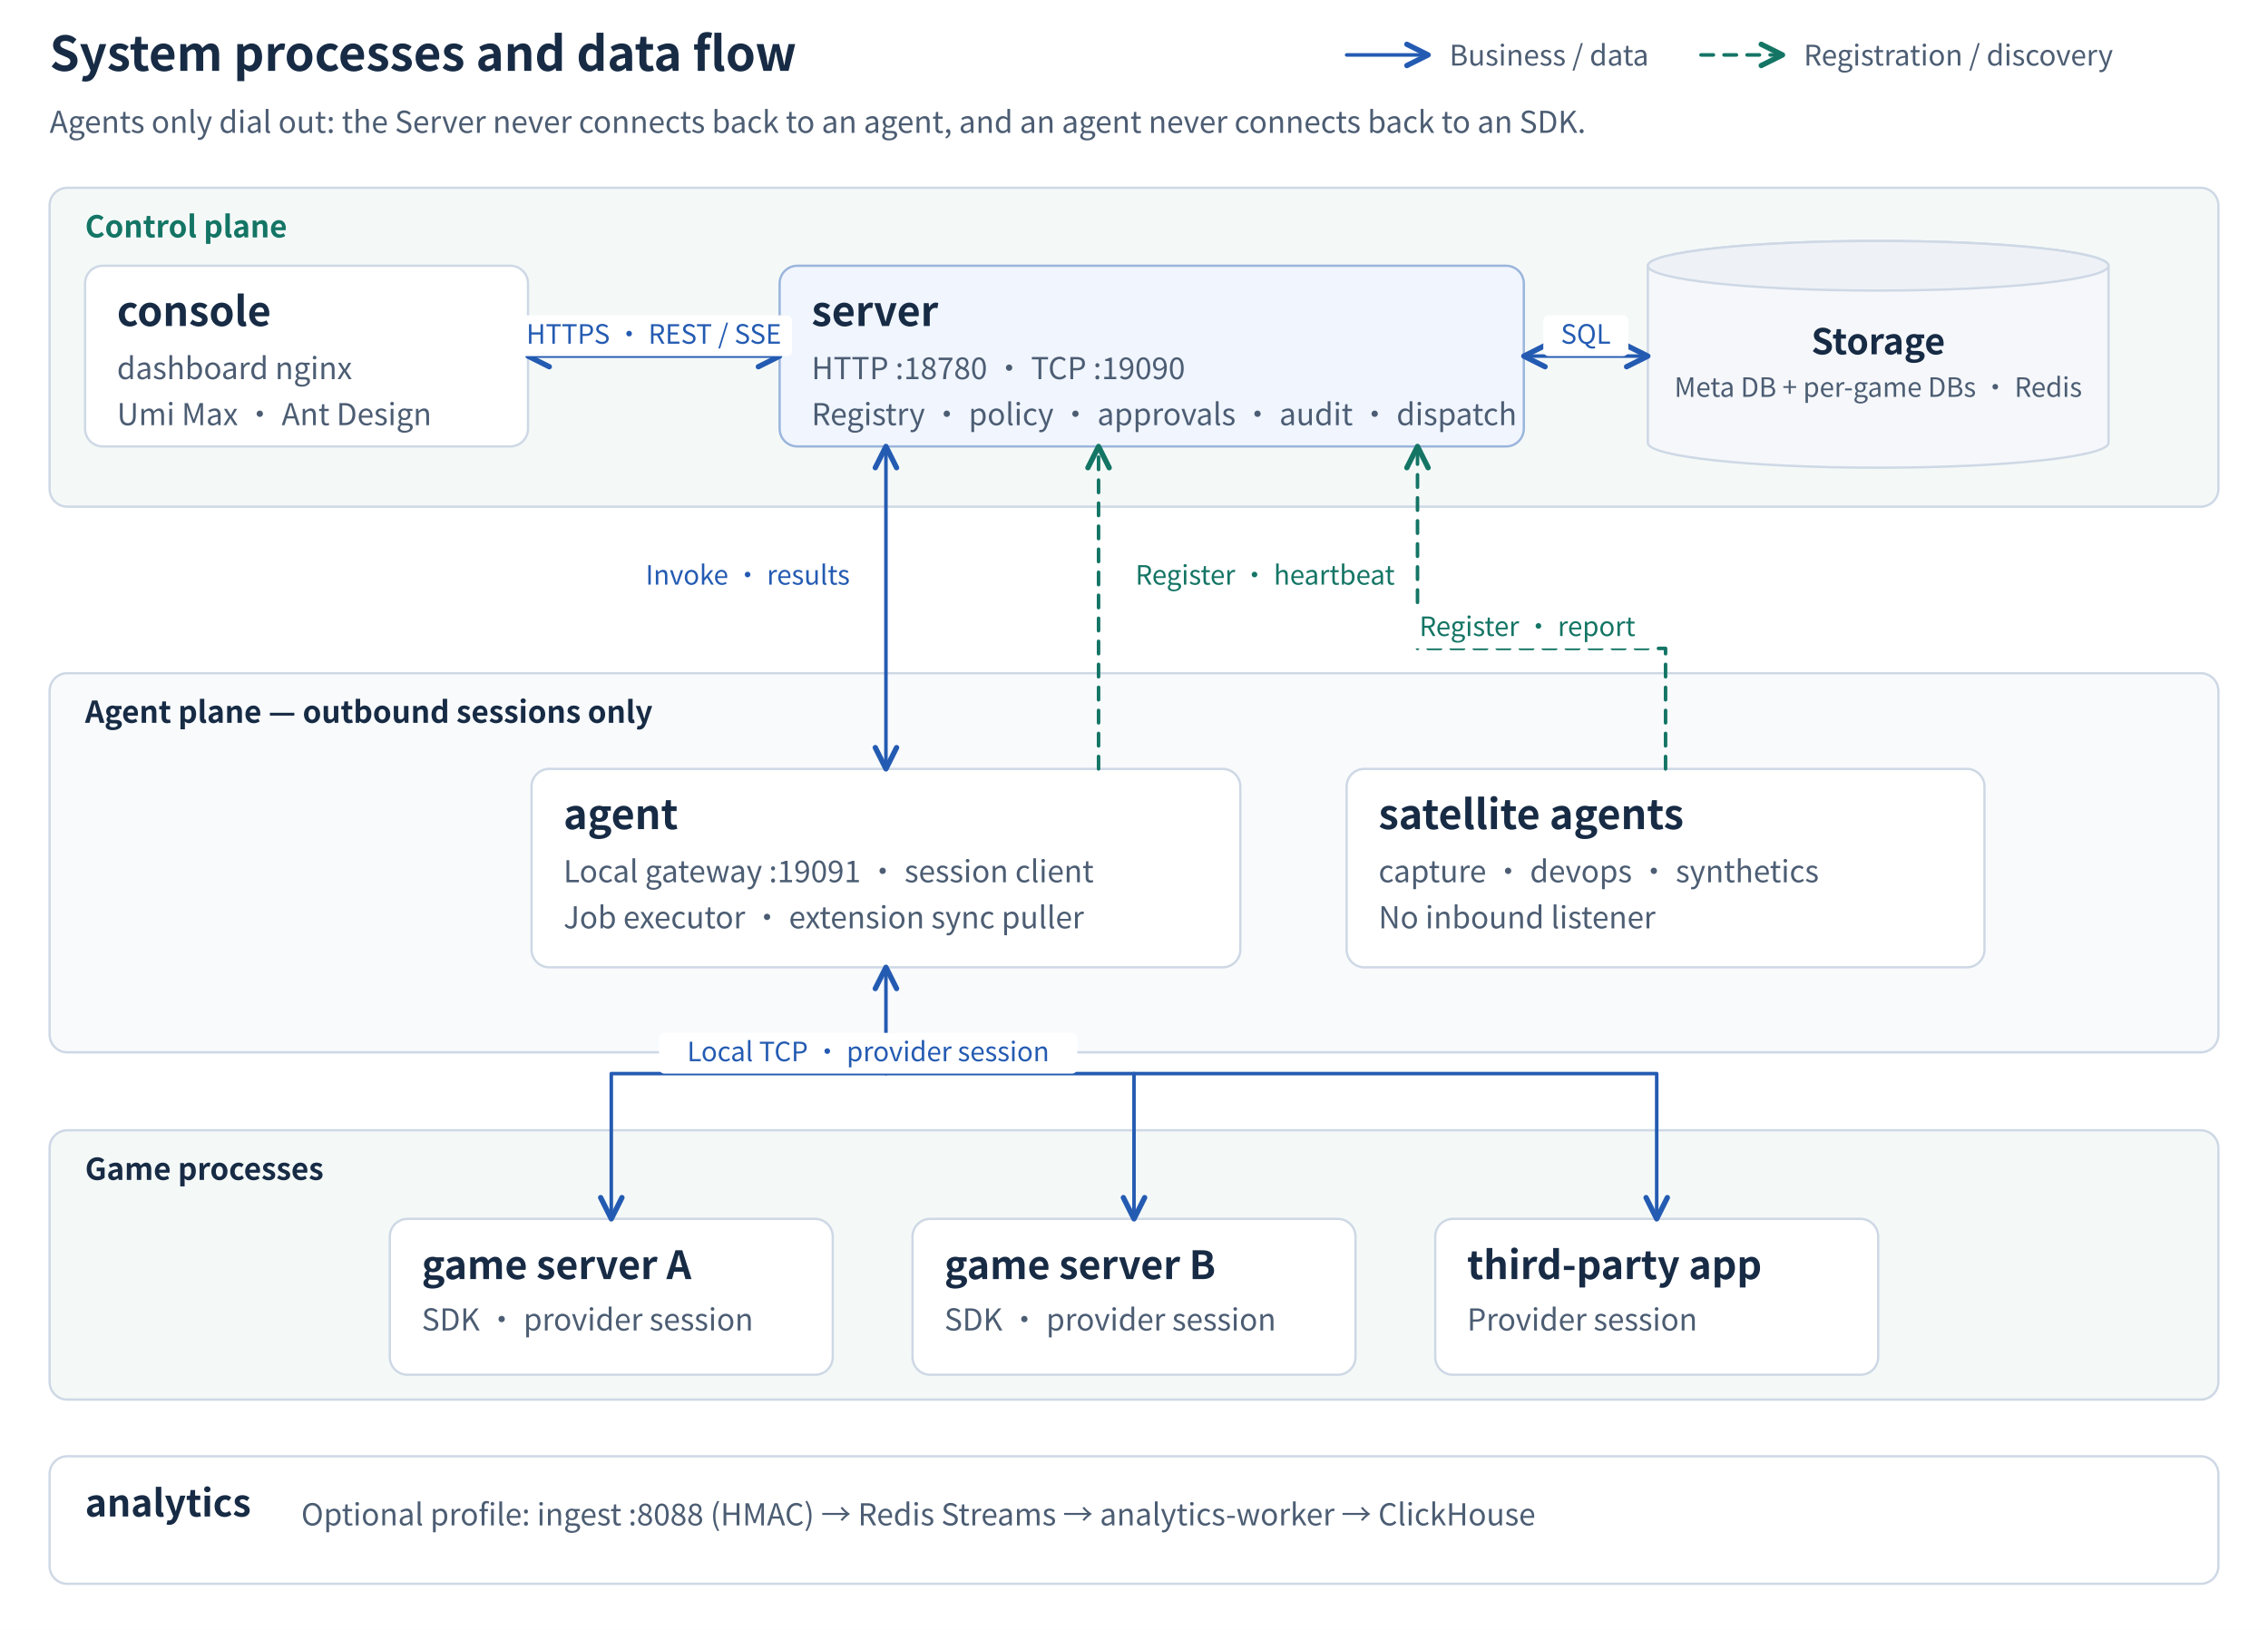
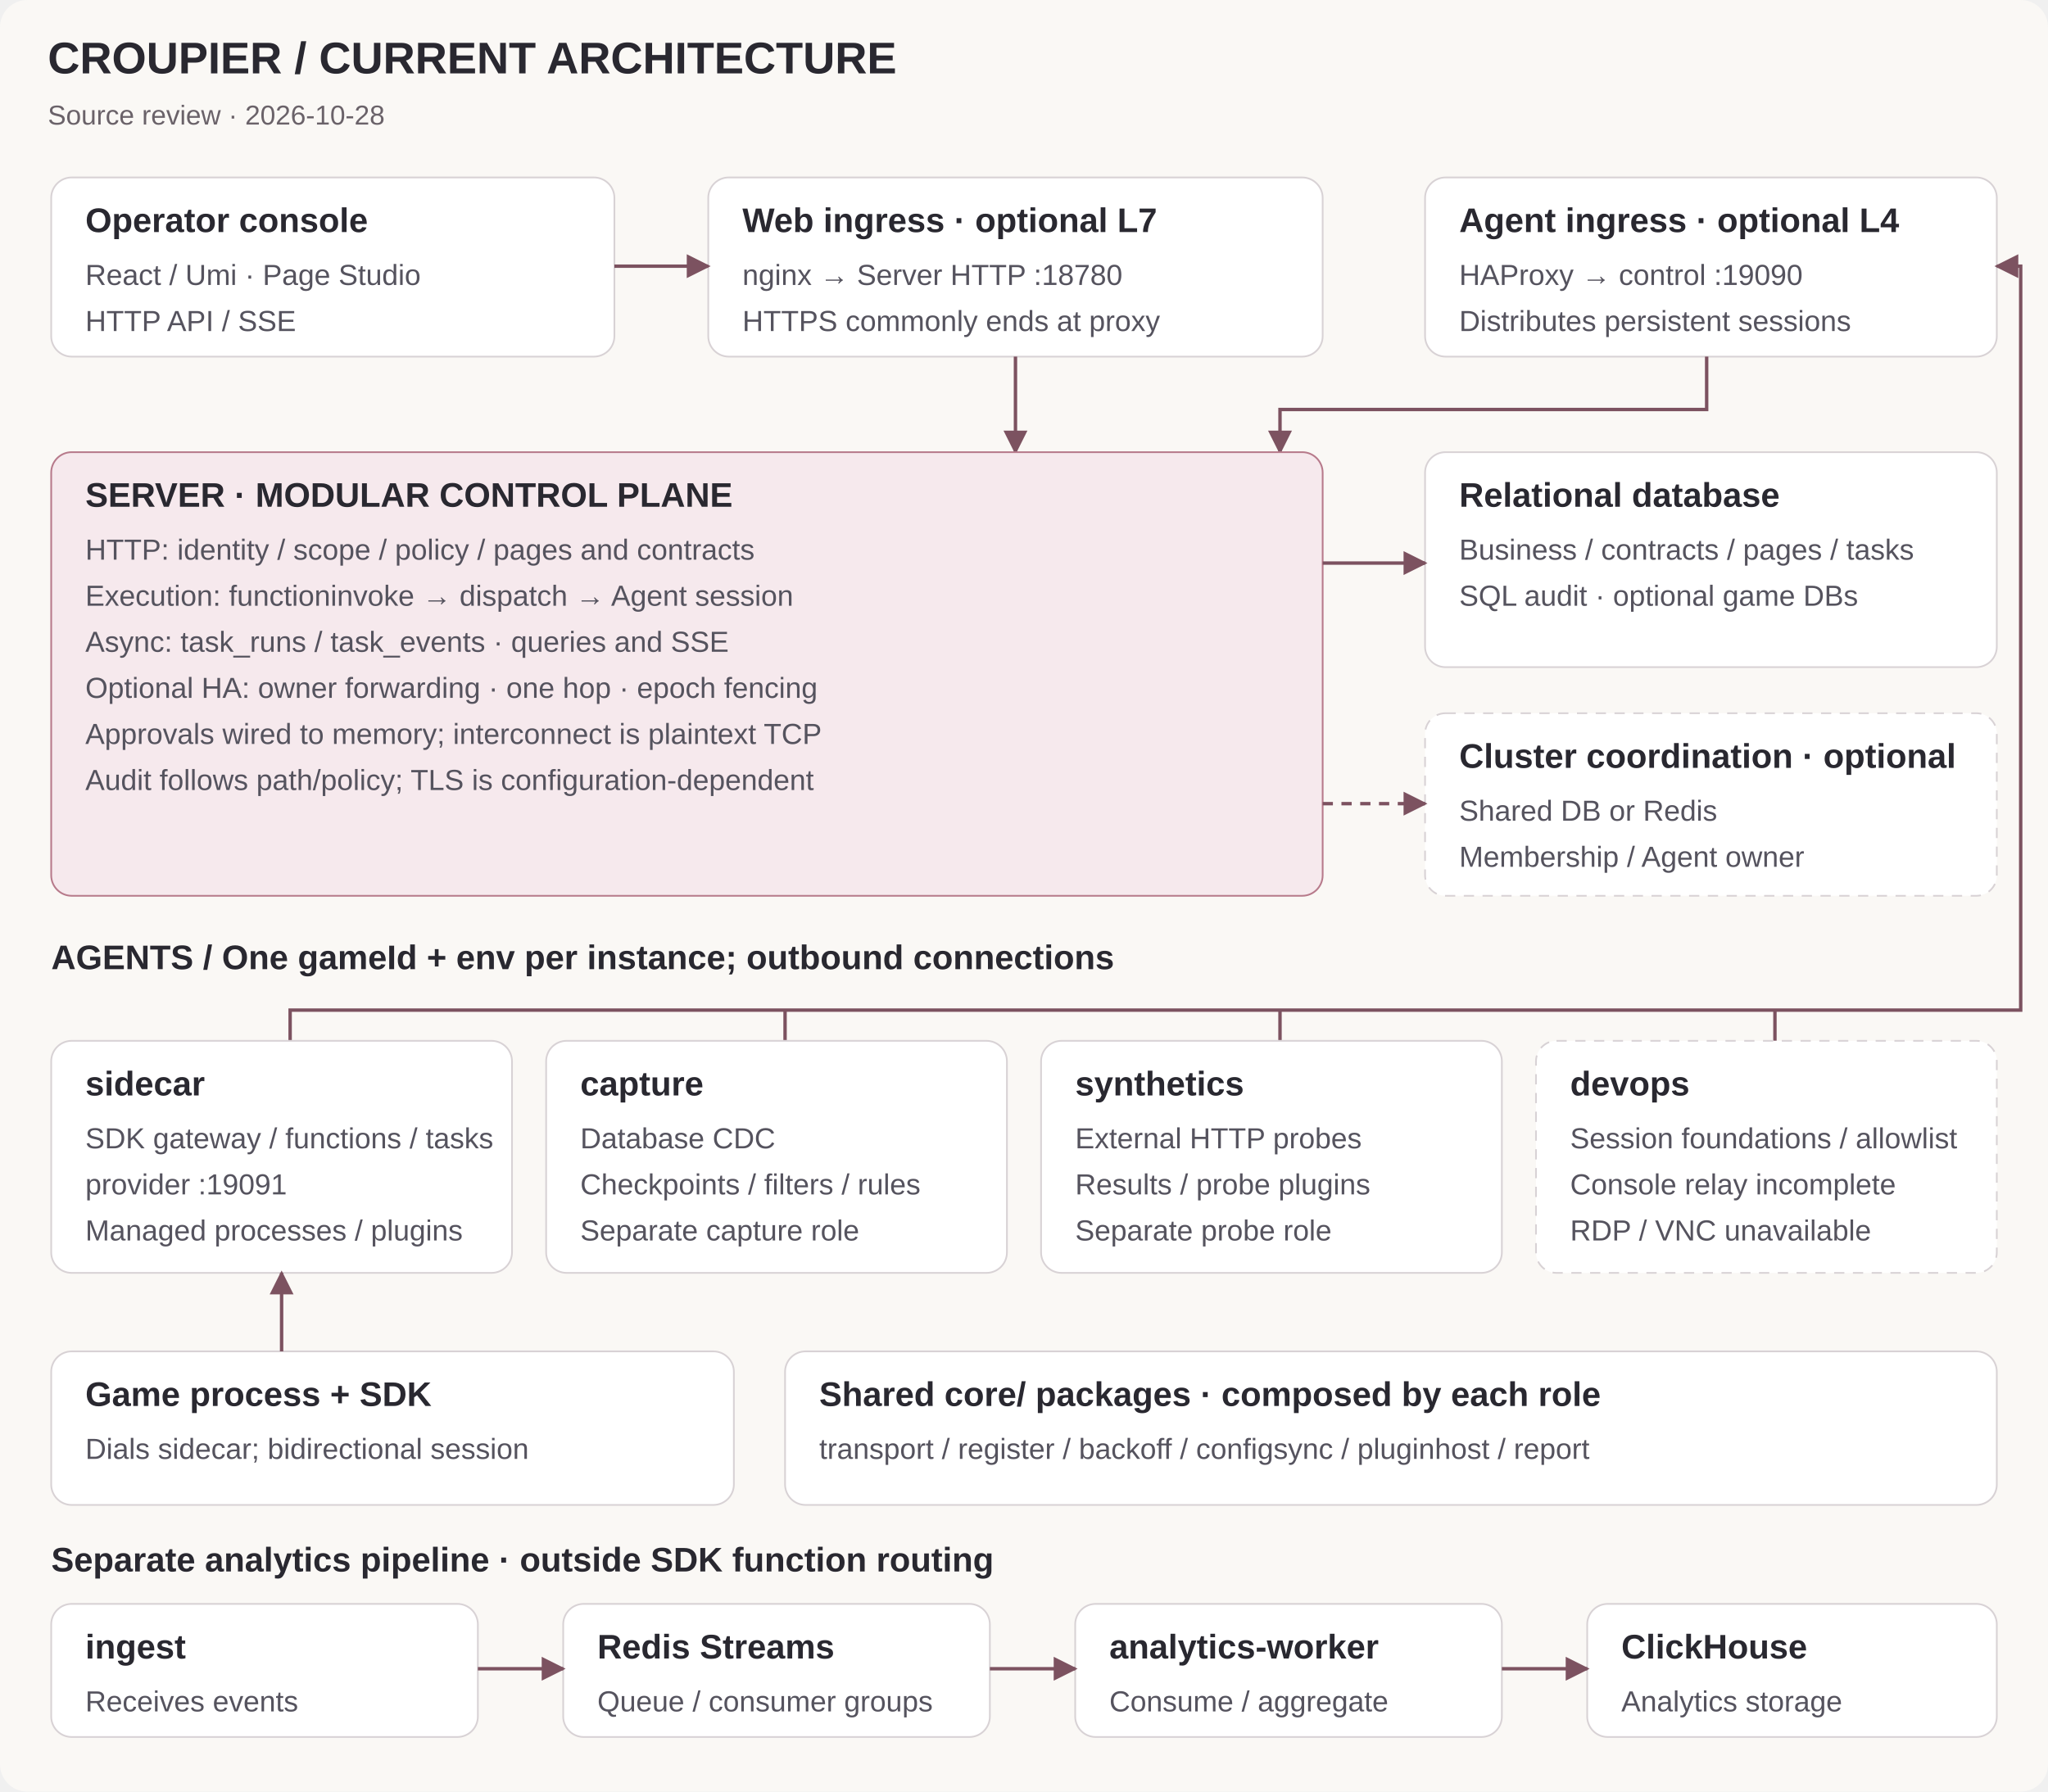
- <svg xmlns="http://www.w3.org/2000/svg" width="1280" height="920" viewBox="0 0 1280 920" role="img" aria-labelledby="title desc" lang="en">
+ <svg xmlns="http://www.w3.org/2000/svg" width="1200" height="1050" viewBox="0 0 1200 1050" role="img" aria-labelledby="title desc">
  <defs>
-     <marker id="blue" markerWidth="8" markerHeight="8" refX="7" refY="4" orient="auto-start-reverse">
-       <path d="M1 1 L7 4 L1 7" fill="none" stroke="#245bb2" stroke-width="1.5" stroke-linecap="round" stroke-linejoin="round" />
+     <marker id="arrow" viewBox="0 0 10 10" refX="9" refY="5" markerWidth="7" markerHeight="7" orient="auto-start-reverse">
+       <path d="M0 0 L10 5 L0 10Z" fill="#7c5260" />
    </marker>
-     <marker id="teal" markerWidth="8" markerHeight="8" refX="7" refY="4" orient="auto-start-reverse">
-       <path d="M1 1 L7 4 L1 7" fill="none" stroke="#147565" stroke-width="1.5" stroke-linecap="round" stroke-linejoin="round" />
-     </marker>
-     <style>text{font-family:ui-sans-serif,system-ui,-apple-system,"Segoe UI","Noto Sans CJK SC","Microsoft YaHei",sans-serif;fill:#172b45}.sub{fill:#4c5d73}.blue{fill:#245bb2}.teal{fill:#147565}</style>
  </defs>
-   <rect width="1280" height="920" fill="#fff" />
-   <text x="28" y="40" font-size="27" font-weight="600" text-anchor="start">System processes and data flow</text>
-   <path d="M760 31 L806 31" fill="none" stroke="#245bb2" stroke-width="2" stroke-linecap="round" stroke-linejoin="round" marker-end="url(#blue)" />
-   <text x="818" y="37" font-size="16" font-weight="400" text-anchor="start" class="sub">Business / data</text>
-   <path d="M960 31 L1006 31" fill="none" stroke="#147565" stroke-width="2" stroke-linecap="round" stroke-linejoin="round" marker-end="url(#teal)" stroke-dasharray="7 6" />
-   <text x="1018" y="37" font-size="16" font-weight="400" text-anchor="start" class="sub">Registration / discovery</text>
-   <text x="28" y="75" font-size="17" font-weight="400" text-anchor="start" class="sub">Agents only dial out: the Server never connects back to an agent, and an agent never connects back to an SDK.</text>
-   <rect x="28" y="106" width="1224" height="180" rx="10" fill="#f4f9f8" stroke="#ced8e5" stroke-width="1.3" />
-   <text x="48" y="134" font-size="17" font-weight="600" text-anchor="start" class="teal">Control plane</text>
-   <g data-node="console">
-     <rect x="48" y="150" width="250" height="102" rx="10" fill="#fff" stroke="#ced8e5" stroke-width="1.3" />
-     <text x="66" y="184" font-size="23" font-weight="600" text-anchor="start">console</text>
-     <text x="66" y="214" font-size="17" font-weight="400" text-anchor="start" class="sub">dashboard nginx</text>
-     <text x="66" y="240" font-size="17" font-weight="400" text-anchor="start" class="sub">Umi Max · Ant Design</text>
-   </g>
-   <g data-node="server">
-     <rect x="440" y="150" width="420" height="102" rx="10" fill="#f0f5fe" stroke="#9bb5dc" stroke-width="1.3" />
-     <text x="458" y="184" font-size="23" font-weight="600" text-anchor="start">server</text>
-     <text x="458" y="214" font-size="17" font-weight="400" text-anchor="start" class="sub">HTTP :18780 · TCP :19090</text>
-     <text x="458" y="240" font-size="17" font-weight="400" text-anchor="start" class="sub">Registry · policy · approvals · audit · dispatch</text>
-   </g>
-   <path d="M930 150 A130.0 14 0 0 1 1190 150 V250 A130.0 14 0 0 1 930 250 Z" fill="#f5f7fa" stroke="#ced8e5" stroke-width="1.3" />
-   <ellipse cx="1060.0" cy="150" rx="130.0" ry="14" fill="#eef2f7" stroke="#ced8e5" stroke-width="1.3" />
-   <text x="1060.0" y="200" font-size="20" font-weight="600" text-anchor="middle">Storage</text>
-   <text x="1060.0" y="224" font-size="15" font-weight="400" text-anchor="middle" class="sub">Meta DB + per-game DBs · Redis</text>
-   <path d="M298 201 L440 201" fill="none" stroke="#245bb2" stroke-width="2" stroke-linecap="round" stroke-linejoin="round" marker-end="url(#blue)" marker-start="url(#blue)" />
-   <rect x="291" y="178" width="156" height="23" rx="3" fill="#fff" stroke="none" stroke-width="1.3" />
-   <text x="369" y="194" font-size="15" font-weight="500" text-anchor="middle" class="blue">HTTPS · REST / SSE</text>
-   <path d="M860 201 L930 201" fill="none" stroke="#245bb2" stroke-width="2" stroke-linecap="round" stroke-linejoin="round" marker-end="url(#blue)" marker-start="url(#blue)" />
-   <rect x="871" y="178" width="48" height="23" rx="3" fill="#fff" stroke="none" stroke-width="1.3" />
-   <text x="895" y="194" font-size="15" font-weight="500" text-anchor="middle" class="blue">SQL</text>
-   <rect x="28" y="380" width="1224" height="214" rx="10" fill="#f8fafc" stroke="#ced8e5" stroke-width="1.3" />
-   <text x="48" y="408" font-size="17" font-weight="600" text-anchor="start">Agent plane — outbound sessions only</text>
-   <g data-node="agent">
-     <rect x="300" y="434" width="400" height="112" rx="10" fill="#fff" stroke="#ced8e5" stroke-width="1.3" />
-     <text x="318" y="468" font-size="23" font-weight="600" text-anchor="start">agent</text>
-     <text x="318" y="498" font-size="17" font-weight="400" text-anchor="start" class="sub">Local gateway :19091 · session client</text>
-     <text x="318" y="524" font-size="17" font-weight="400" text-anchor="start" class="sub">Job executor · extension sync puller</text>
-   </g>
-   <g data-node="satellite agents">
-     <rect x="760" y="434" width="360" height="112" rx="10" fill="#fff" stroke="#ced8e5" stroke-width="1.3" />
-     <text x="778" y="468" font-size="23" font-weight="600" text-anchor="start">satellite agents</text>
-     <text x="778" y="498" font-size="17" font-weight="400" text-anchor="start" class="sub">capture · devops · synthetics</text>
-     <text x="778" y="524" font-size="17" font-weight="400" text-anchor="start" class="sub">No inbound listener</text>
-   </g>
-   <path d="M500 252 L500 434" fill="none" stroke="#245bb2" stroke-width="2" stroke-linecap="round" stroke-linejoin="round" marker-end="url(#blue)" marker-start="url(#blue)" />
-   <rect x="354" y="314" width="136" height="23" rx="3" fill="#fff" stroke="none" stroke-width="1.3" />
-   <text x="422" y="330" font-size="15" font-weight="500" text-anchor="middle" class="blue">Invoke · results</text>
-   <path d="M620 434 L620 252" fill="none" stroke="#147565" stroke-width="2" stroke-linecap="round" stroke-linejoin="round" marker-end="url(#teal)" stroke-dasharray="7 6" />
-   <rect x="630" y="314" width="168" height="23" rx="3" fill="#fff" stroke="none" stroke-width="1.3" />
-   <text x="714" y="330" font-size="15" font-weight="500" text-anchor="middle" class="teal">Register · heartbeat</text>
-   <path d="M940 434 L940 366 L800 366 L800 252" fill="none" stroke="#147565" stroke-width="2" stroke-linecap="round" stroke-linejoin="round" marker-end="url(#teal)" stroke-dasharray="7 6" />
-   <rect x="790" y="343" width="144" height="23" rx="3" fill="#fff" stroke="none" stroke-width="1.3" />
-   <text x="862" y="359" font-size="15" font-weight="500" text-anchor="middle" class="teal">Register · report</text>
-   <rect x="28" y="638" width="1224" height="152" rx="10" fill="#f4f9f8" stroke="#ced8e5" stroke-width="1.3" />
-   <text x="48" y="666" font-size="17" font-weight="600" text-anchor="start">Game processes</text>
-   <g data-node="game server A">
-     <rect x="220" y="688" width="250" height="88" rx="10" fill="#fff" stroke="#ced8e5" stroke-width="1.3" />
-     <text x="238" y="722" font-size="22" font-weight="600" text-anchor="start">game server A</text>
-     <text x="238" y="751" font-size="17" font-weight="400" text-anchor="start" class="sub">SDK · provider session</text>
-   </g>
-   <g data-node="game server B">
-     <rect x="515" y="688" width="250" height="88" rx="10" fill="#fff" stroke="#ced8e5" stroke-width="1.3" />
-     <text x="533" y="722" font-size="22" font-weight="600" text-anchor="start">game server B</text>
-     <text x="533" y="751" font-size="17" font-weight="400" text-anchor="start" class="sub">SDK · provider session</text>
-   </g>
-   <g data-node="third-party app">
-     <rect x="810" y="688" width="250" height="88" rx="10" fill="#fff" stroke="#ced8e5" stroke-width="1.3" />
-     <text x="828" y="722" font-size="22" font-weight="600" text-anchor="start">third-party app</text>
-     <text x="828" y="751" font-size="17" font-weight="400" text-anchor="start" class="sub">Provider session</text>
-   </g>
-   <path d="M500 546 L500 606 L345 606 L345 688" fill="none" stroke="#245bb2" stroke-width="2" stroke-linecap="round" stroke-linejoin="round" marker-end="url(#blue)" marker-start="url(#blue)" />
-   <path d="M500 606 L935 606 L935 688" fill="none" stroke="#245bb2" stroke-width="2" stroke-linecap="round" stroke-linejoin="round" marker-end="url(#blue)" />
-   <path d="M640 606 L640 688" fill="none" stroke="#245bb2" stroke-width="2" stroke-linecap="round" stroke-linejoin="round" marker-end="url(#blue)" />
-   <rect x="372" y="583" width="236" height="23" rx="3" fill="#fff" stroke="none" stroke-width="1.3" />
-   <text x="490" y="599" font-size="15" font-weight="500" text-anchor="middle" class="blue">Local TCP · provider session</text>
-   <rect x="28" y="822" width="1224" height="72" rx="10" fill="#fff" stroke="#ced8e5" stroke-width="1.3" />
-   <text x="48" y="856" font-size="21" font-weight="600" text-anchor="start">analytics</text>
-   <text x="170" y="861" font-size="17" font-weight="400" text-anchor="start" class="sub">Optional profile: ingest :8088 (HMAC) → Redis Streams → analytics-worker → ClickHouse</text>
+   <style>text{font-family:Arial,'Noto Sans CJK SC','Microsoft YaHei',sans-serif;fill:#292830} .heading{font-size:26px;font-weight:700} .label{font-size:20px;font-weight:700} .body{font-size:17px;fill:#55535e} .note{font-size:16px;fill:#6a6269} .line{fill:none;stroke:#7c5260;stroke-width:2;marker-end:url(#arrow)} .dash{stroke-dasharray:6 5}</style>
+   <rect width="1200" height="1050" rx="16" fill="#faf8f5" />
+   <text x="28" y="43" class="heading">CROUPIER / CURRENT ARCHITECTURE</text>
+   <text x="28" y="73" class="note">Source review · 2026-10-28</text>
+   <rect x="30" y="104" width="330" height="105" rx="12" fill="#ffffff" stroke="#d8d2d5" />
+   <text x="50" y="136" class="label">Operator console</text>
+   <text x="50" y="167" class="body">React / Umi · Page Studio</text>
+   <text x="50" y="194" class="body">HTTP API / SSE</text>
+   <rect x="415" y="104" width="360" height="105" rx="12" fill="#ffffff" stroke="#d8d2d5" />
+   <text x="435" y="136" class="label">Web ingress · optional L7</text>
+   <text x="435" y="167" class="body">nginx → Server HTTP :18780</text>
+   <text x="435" y="194" class="body">HTTPS commonly ends at proxy</text>
+   <rect x="835" y="104" width="335" height="105" rx="12" fill="#ffffff" stroke="#d8d2d5" />
+   <text x="855" y="136" class="label">Agent ingress · optional L4</text>
+   <text x="855" y="167" class="body">HAProxy → control :19090</text>
+   <text x="855" y="194" class="body">Distributes persistent sessions</text>
+   <path d="M360 156 H415" class="line" />
+   <path d="M595 209 V265" class="line" />
+   <path d="M1000 209 V240 H750 V265" class="line" />
+   <rect x="30" y="265" width="745" height="260" rx="12" fill="#f6e9ed" stroke="#b77a8b" />
+   <text x="50" y="297" class="label">SERVER · MODULAR CONTROL PLANE</text>
+   <text x="50" y="328" class="body">HTTP: identity / scope / policy / pages and contracts</text>
+   <text x="50" y="355" class="body">Execution: functioninvoke → dispatch → Agent session</text>
+   <text x="50" y="382" class="body">Async: task_runs / task_events · queries and SSE</text>
+   <text x="50" y="409" class="body">Optional HA: owner forwarding · one hop · epoch fencing</text>
+   <text x="50" y="436" class="body">Approvals wired to memory; interconnect is plaintext TCP</text>
+   <text x="50" y="463" class="body">Audit follows path/policy; TLS is configuration-dependent</text>
+   <rect x="835" y="265" width="335" height="126" rx="12" fill="#ffffff" stroke="#d8d2d5" />
+   <text x="855" y="297" class="label">Relational database</text>
+   <text x="855" y="328" class="body">Business / contracts / pages / tasks</text>
+   <text x="855" y="355" class="body">SQL audit · optional game DBs</text>
+   <rect x="835" y="418" width="335" height="107" rx="12" fill="#ffffff" stroke="#d8d2d5" stroke-dasharray="6 5" />
+   <text x="855" y="450" class="label">Cluster coordination · optional</text>
+   <text x="855" y="481" class="body">Shared DB or Redis</text>
+   <text x="855" y="508" class="body">Membership / Agent owner</text>
+   <path d="M775 330 H835" class="line" />
+   <path d="M775 471 H835" class="line dash" />
+   <text x="30" y="568" class="label">AGENTS / One gameId + env per instance; outbound connections</text>
+   <path d="M170 610 V592 H1184 V156 H1170" class="line" />
+   <path d="M460 610 V592" fill="none" stroke="#7c5260" stroke-width="2" />
+   <path d="M750 610 V592" fill="none" stroke="#7c5260" stroke-width="2" />
+   <path d="M1040 610 V592" fill="none" stroke="#7c5260" stroke-width="2" />
+   <rect x="30" y="610" width="270" height="136" rx="12" fill="#ffffff" stroke="#d8d2d5" />
+   <text x="50" y="642" class="label">sidecar</text>
+   <text x="50" y="673" class="body">SDK gateway / functions / tasks</text>
+   <text x="50" y="700" class="body">provider :19091</text>
+   <text x="50" y="727" class="body">Managed processes / plugins</text>
+   <rect x="320" y="610" width="270" height="136" rx="12" fill="#ffffff" stroke="#d8d2d5" />
+   <text x="340" y="642" class="label">capture</text>
+   <text x="340" y="673" class="body">Database CDC</text>
+   <text x="340" y="700" class="body">Checkpoints / filters / rules</text>
+   <text x="340" y="727" class="body">Separate capture role</text>
+   <rect x="610" y="610" width="270" height="136" rx="12" fill="#ffffff" stroke="#d8d2d5" />
+   <text x="630" y="642" class="label">synthetics</text>
+   <text x="630" y="673" class="body">External HTTP probes</text>
+   <text x="630" y="700" class="body">Results / probe plugins</text>
+   <text x="630" y="727" class="body">Separate probe role</text>
+   <rect x="900" y="610" width="270" height="136" rx="12" fill="#ffffff" stroke="#d8d2d5" stroke-dasharray="6 5" />
+   <text x="920" y="642" class="label">devops</text>
+   <text x="920" y="673" class="body">Session foundations / allowlist</text>
+   <text x="920" y="700" class="body">Console relay incomplete</text>
+   <text x="920" y="727" class="body">RDP / VNC unavailable</text>
+   <rect x="30" y="792" width="400" height="90" rx="12" fill="#ffffff" stroke="#d8d2d5" />
+   <text x="50" y="824" class="label">Game process + SDK</text>
+   <text x="50" y="855" class="body">Dials sidecar; bidirectional session</text>
+   <path d="M165 792 V746" class="line" />
+   <rect x="460" y="792" width="710" height="90" rx="12" fill="#ffffff" stroke="#d8d2d5" />
+   <text x="480" y="824" class="label">Shared core/ packages · composed by each role</text>
+   <text x="480" y="855" class="body">transport / register / backoff / configsync / pluginhost / report</text>
+   <text x="30" y="921" class="label">Separate analytics pipeline · outside SDK function routing</text>
+   <rect x="30" y="940" width="250" height="78" rx="12" fill="#ffffff" stroke="#d8d2d5" />
+   <text x="50" y="972" class="label">ingest</text>
+   <text x="50" y="1003" class="body">Receives events</text>
+   <rect x="330" y="940" width="250" height="78" rx="12" fill="#ffffff" stroke="#d8d2d5" />
+   <text x="350" y="972" class="label">Redis Streams</text>
+   <text x="350" y="1003" class="body">Queue / consumer groups</text>
+   <rect x="630" y="940" width="250" height="78" rx="12" fill="#ffffff" stroke="#d8d2d5" />
+   <text x="650" y="972" class="label">analytics-worker</text>
+   <text x="650" y="1003" class="body">Consume / aggregate</text>
+   <rect x="930" y="940" width="240" height="78" rx="12" fill="#ffffff" stroke="#d8d2d5" />
+   <text x="950" y="972" class="label">ClickHouse</text>
+   <text x="950" y="1003" class="body">Analytics storage</text>
+   <path d="M280 978 H330" class="line" />
+   <path d="M580 978 H630" class="line" />
+   <path d="M880 978 H930" class="line" />
</svg>
